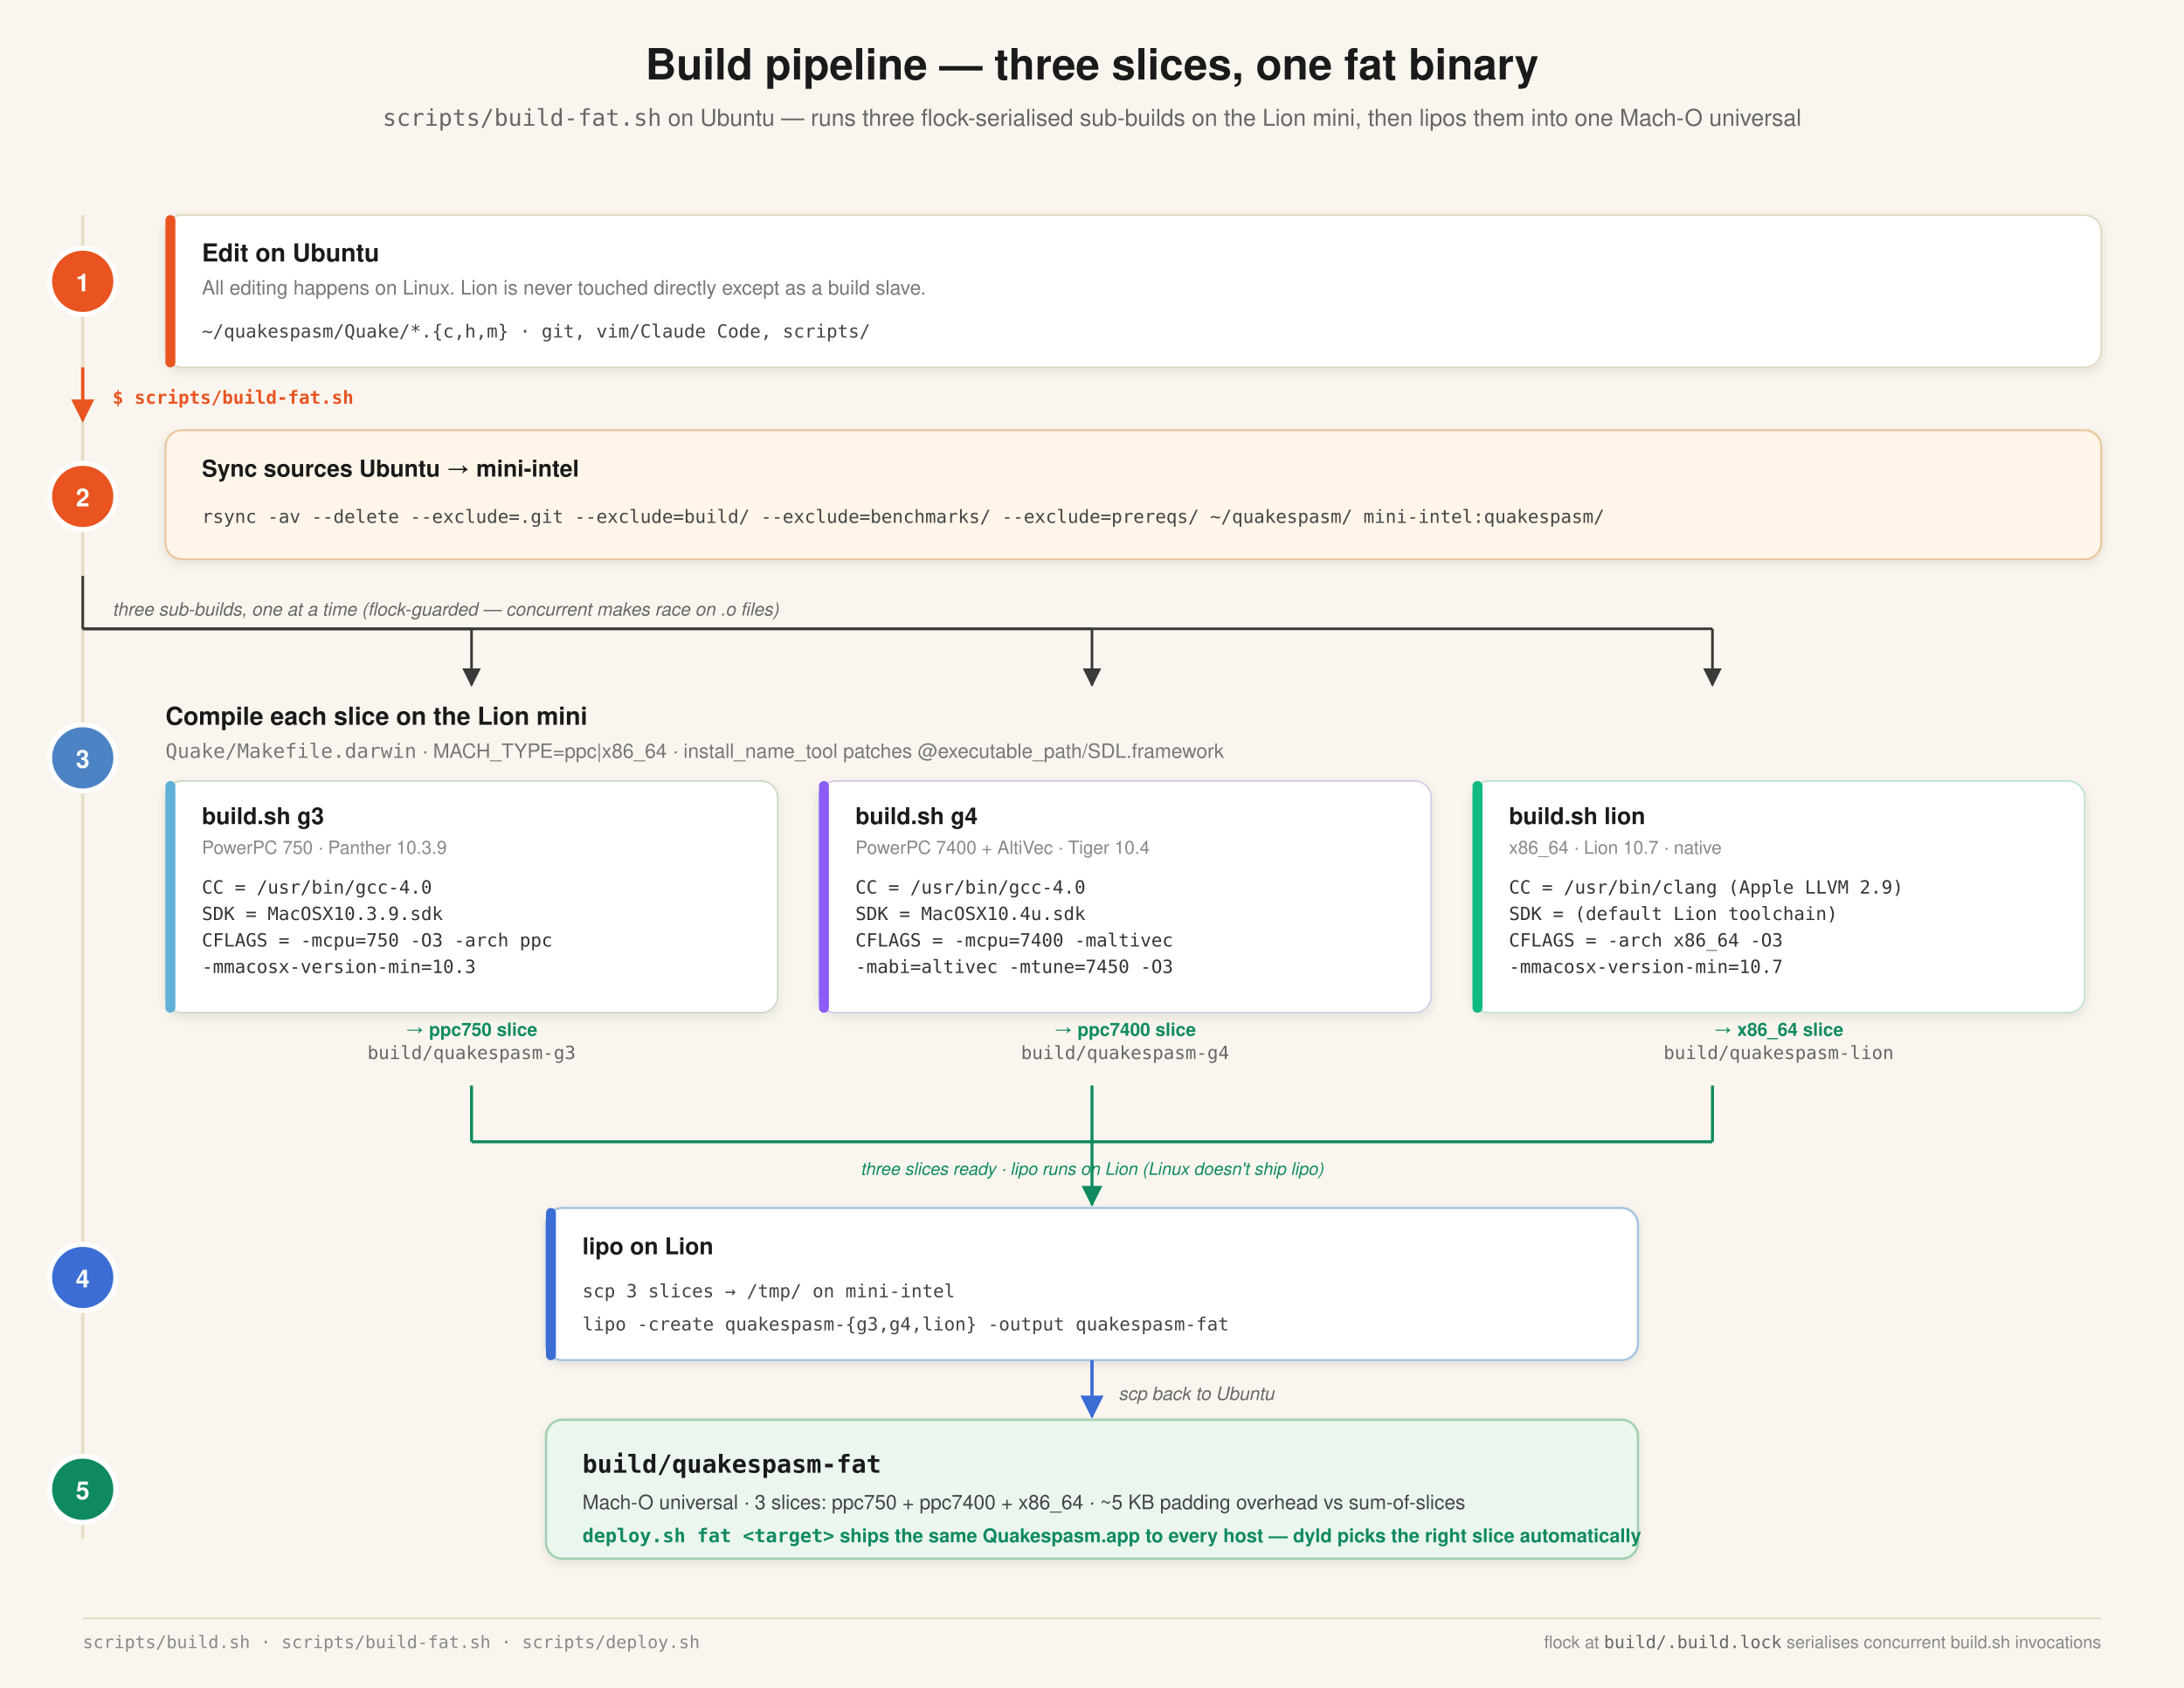
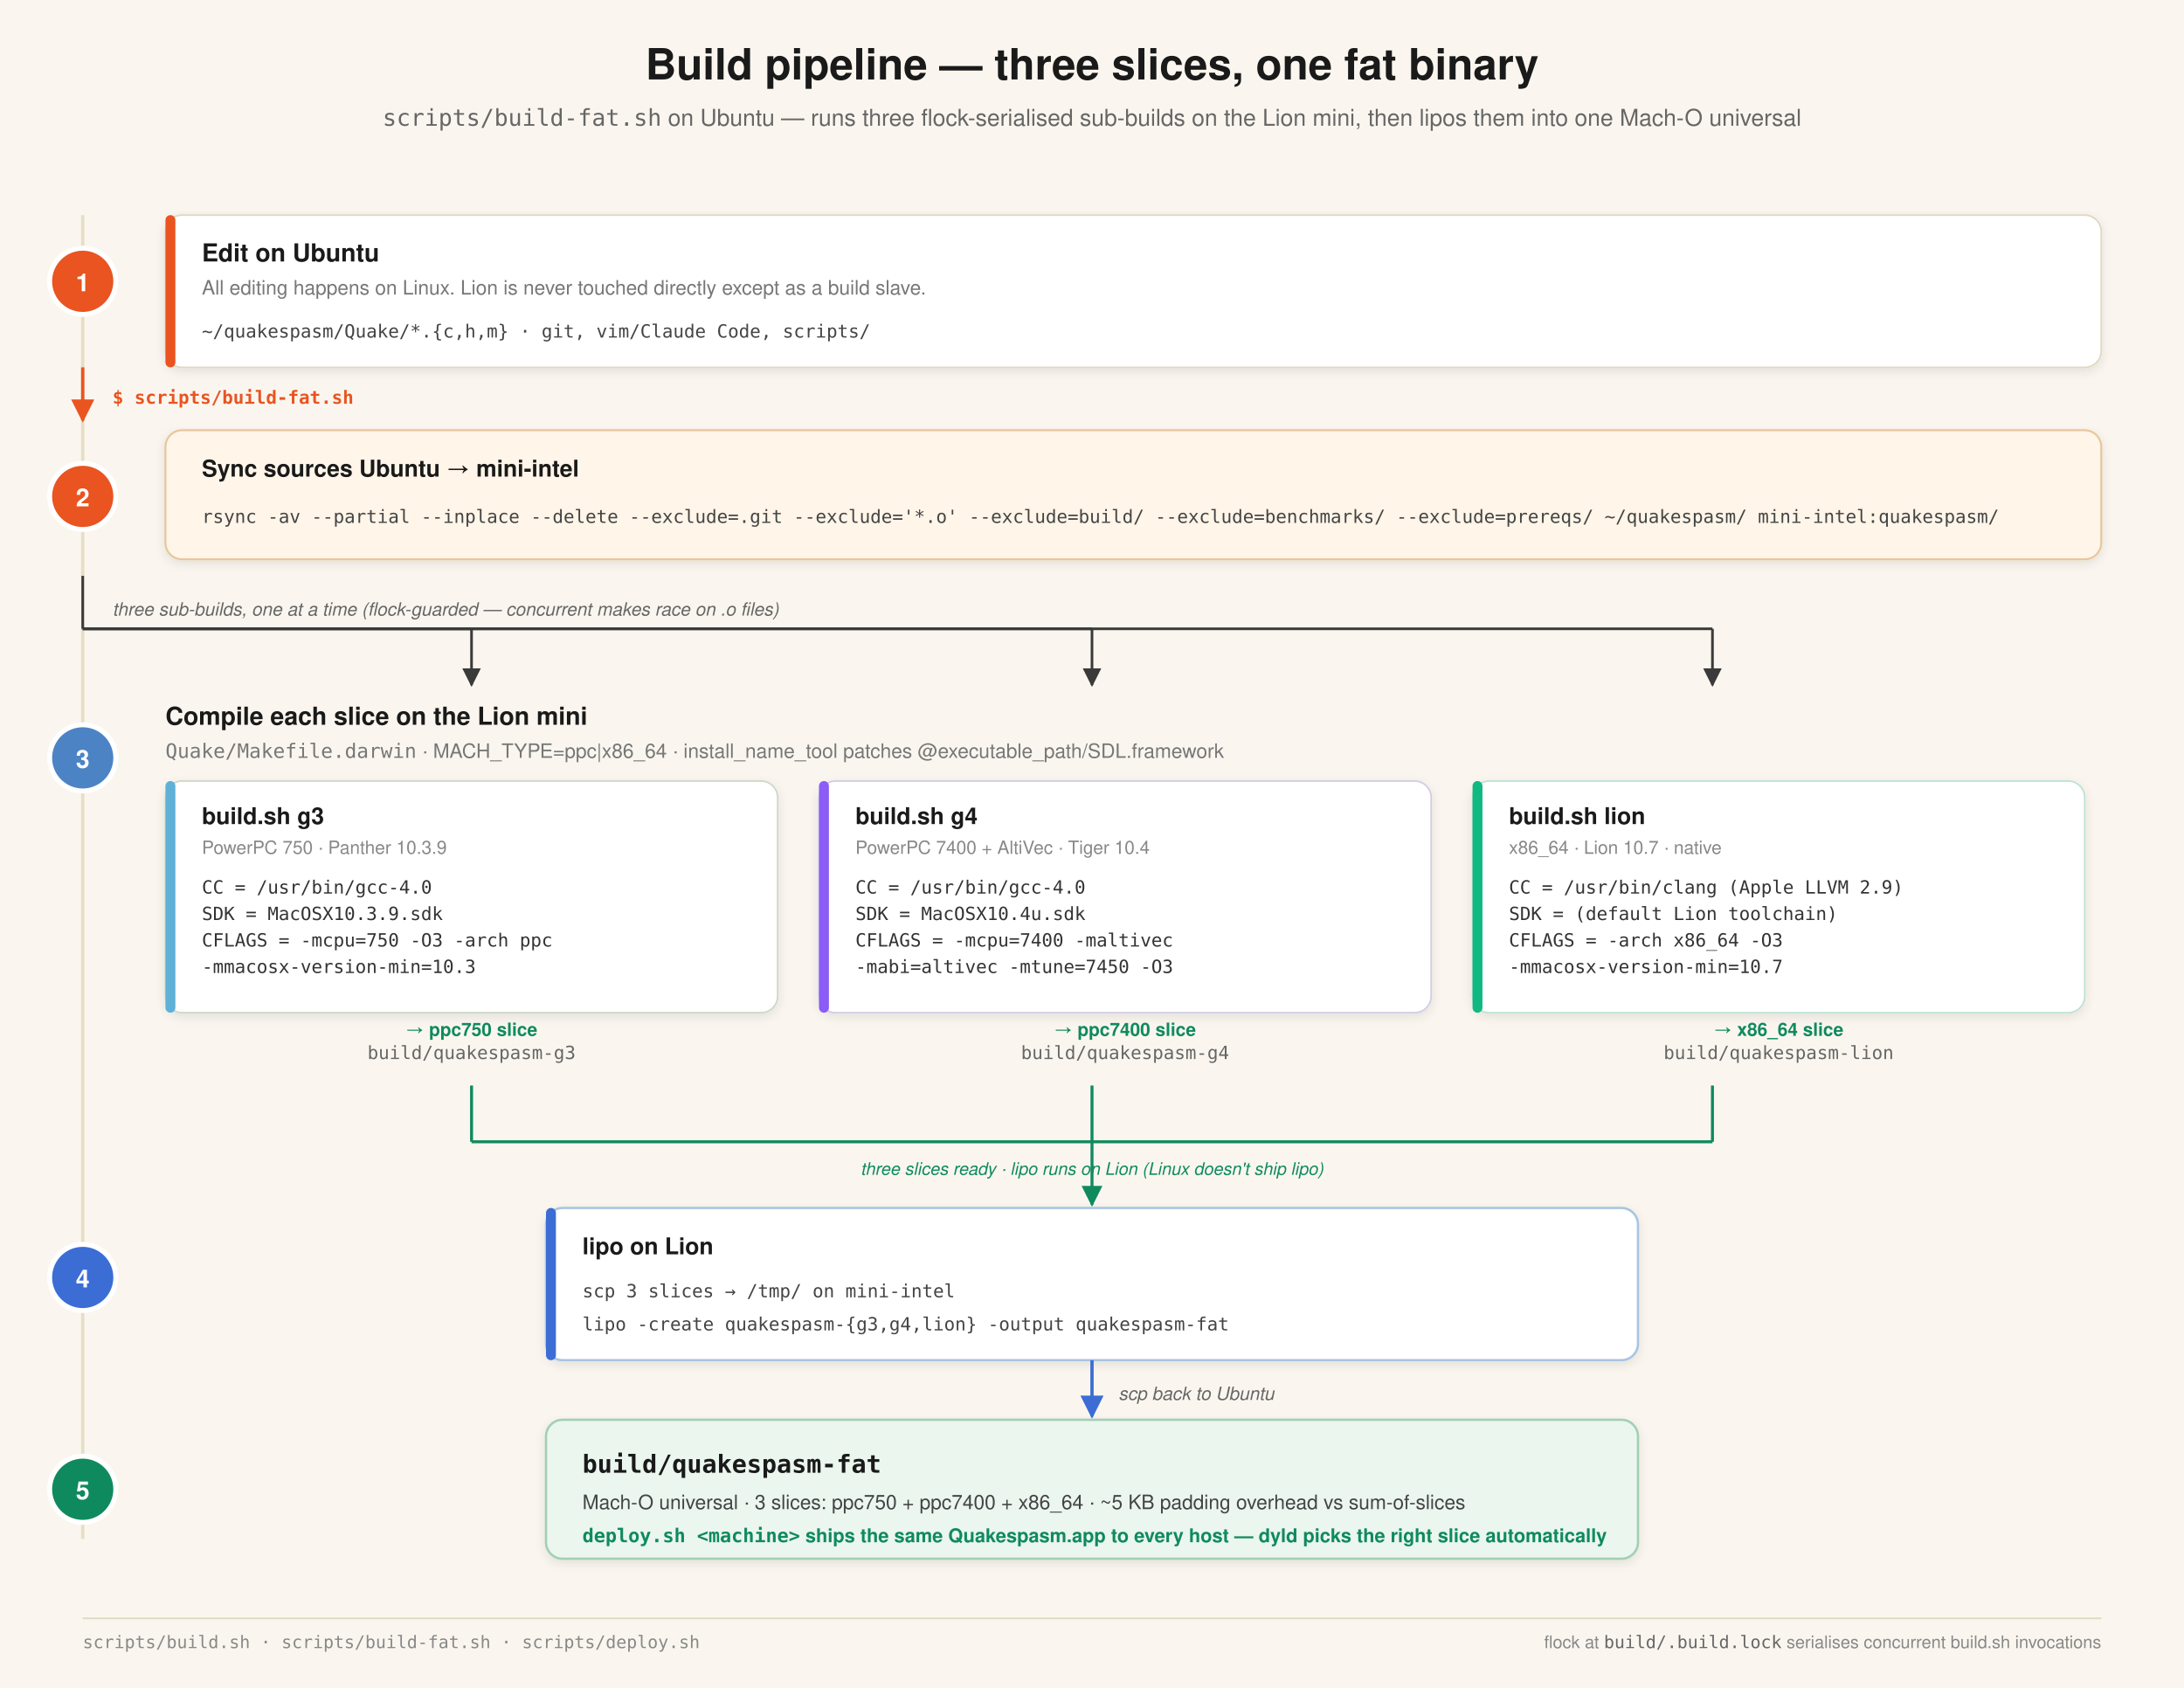
<svg xmlns="http://www.w3.org/2000/svg" viewBox="0 0 1320 1020" font-family="-apple-system, system-ui, 'Segoe UI', Helvetica, Arial, sans-serif">
  <defs>
    <marker id="bp-ar" viewBox="0 0 10 10" refX="9" refY="5" markerWidth="7" markerHeight="7" orient="auto-start-reverse">
      <path d="M 0 0 L 10 5 L 0 10 z" fill="#3a3a3a" />
    </marker>
    <marker id="bp-ar-orange" viewBox="0 0 10 10" refX="9" refY="5" markerWidth="7" markerHeight="7" orient="auto-start-reverse">
      <path d="M 0 0 L 10 5 L 0 10 z" fill="#e95420" />
    </marker>
    <marker id="bp-ar-green" viewBox="0 0 10 10" refX="9" refY="5" markerWidth="7" markerHeight="7" orient="auto-start-reverse">
      <path d="M 0 0 L 10 5 L 0 10 z" fill="#0f8a5f" />
    </marker>
    <marker id="bp-ar-blue" viewBox="0 0 10 10" refX="9" refY="5" markerWidth="7" markerHeight="7" orient="auto-start-reverse">
      <path d="M 0 0 L 10 5 L 0 10 z" fill="#3b6dd5" />
    </marker>
    <filter id="bp-shadow" x="-5%" y="-5%" width="110%" height="115%">
      <feDropShadow dx="0" dy="2" stdDeviation="3" flood-opacity="0.10" />
    </filter>
  </defs>
  <rect width="1320" height="1020" fill="#faf6ef" />
  <text x="660" y="48" text-anchor="middle" font-size="26" font-weight="700" fill="#1a1a1a">Build pipeline — three slices, one fat binary</text>
  <text x="660" y="76" text-anchor="middle" font-size="14" fill="#666">
    <tspan font-family="ui-monospace, Menlo, Consolas, monospace">scripts/build-fat.sh</tspan> on Ubuntu — runs three flock-serialised sub-builds on the Lion mini, then lipos them into one Mach-O universal</text>
  <g transform="translate(50, 130)">
    <line x1="0" y1="0" x2="0" y2="800" stroke="#e6dec5" stroke-width="2" />
  </g>
  <g transform="translate(0, 130)">
    <circle cx="50" cy="40" r="20" fill="#e95420" stroke="#fff" stroke-width="3" />
    <text x="50" y="46" text-anchor="middle" font-size="15" font-weight="700" fill="#ffffff">1</text>
    <g transform="translate(100, 0)">
      <rect x="0" y="0" width="1170" height="92" rx="10" fill="#ffffff" stroke="#e0d8c0" stroke-width="1" filter="url(#bp-shadow)" />
      <rect x="0" y="0" width="6" height="92" rx="3" fill="#e95420" />
      <text x="22" y="28" font-size="15" font-weight="700" fill="#1a1a1a">Edit on Ubuntu</text>
      <text x="22" y="48" font-size="12" fill="#777">All editing happens on Linux. Lion is never touched directly except as a build slave.</text>
      <g font-family="ui-monospace, Menlo, Consolas, monospace" font-size="11" fill="#444">
        <text x="22" y="74">~/quakespasm/Quake/*.{c,h,m}   ·   git, vim/Claude Code, scripts/</text>
      </g>
    </g>
  </g>
  <g stroke="#e95420" stroke-width="2" fill="none">
    <path d="M 50 222 L 50 254" marker-end="url(#bp-ar-orange)" />
  </g>
  <text x="68" y="244" font-family="ui-monospace, Menlo, Consolas, monospace" font-size="11" font-weight="700" fill="#e95420">$ scripts/build-fat.sh</text>
  <g transform="translate(0, 260)">
    <circle cx="50" cy="40" r="20" fill="#e95420" stroke="#fff" stroke-width="3" />
    <text x="50" y="46" text-anchor="middle" font-size="15" font-weight="700" fill="#ffffff">2</text>
    <g transform="translate(100, 0)">
      <rect x="0" y="0" width="1170" height="78" rx="10" fill="#fff5e9" stroke="#e7c79c" stroke-width="1.2" filter="url(#bp-shadow)" />
      <text x="22" y="28" font-size="14" font-weight="700" fill="#1a1a1a">Sync sources Ubuntu → mini-intel</text>
      <g font-family="ui-monospace, Menlo, Consolas, monospace" font-size="11" fill="#444">
-         <text x="22" y="56">rsync -av --delete --exclude=.git --exclude=build/ --exclude=benchmarks/ --exclude=prereqs/   ~/quakespasm/   mini-intel:quakespasm/</text>
+         <text x="22" y="56">rsync -av --partial --inplace --delete --exclude=.git --exclude='*.o' --exclude=build/ --exclude=benchmarks/ --exclude=prereqs/  ~/quakespasm/  mini-intel:quakespasm/</text>
      </g>
    </g>
  </g>
  <g stroke="#3a3a3a" stroke-width="1.6" fill="none">
    <path d="M 50 348 L 50 380" />
    <path d="M 50 380 L 285 380" />
    <path d="M 50 380 L 660 380" />
    <path d="M 50 380 L 1035 380" />
    <path d="M 285 380 L 285 414" marker-end="url(#bp-ar)" />
    <path d="M 660 380 L 660 414" marker-end="url(#bp-ar)" />
    <path d="M 1035 380 L 1035 414" marker-end="url(#bp-ar)" />
  </g>
  <text x="68" y="372" font-size="11" font-style="italic" fill="#666">three sub-builds, one at a time (flock-guarded — concurrent makes race on .o files)</text>
  <g transform="translate(0, 416)">
    <circle cx="50" cy="42" r="20" fill="#4c83c4" stroke="#fff" stroke-width="3" />
    <text x="50" y="48" text-anchor="middle" font-size="15" font-weight="700" fill="#ffffff">3</text>
    <text x="100" y="22" font-size="15" font-weight="700" fill="#1a1a1a">Compile each slice on the Lion mini</text>
    <text x="100" y="42" font-size="12" fill="#777">
      <tspan font-family="ui-monospace, Menlo, Consolas, monospace">Quake/Makefile.darwin</tspan> · MACH_TYPE=ppc|x86_64 · install_name_tool patches @executable_path/SDL.framework</text>
    <g transform="translate(100, 56)">
      <g transform="translate(0, 0)">
        <rect x="0" y="0" width="370" height="140" rx="10" fill="#ffffff" stroke="#cdd9c8" stroke-width="1" filter="url(#bp-shadow)" />
        <rect x="0" y="0" width="6" height="140" rx="3" fill="#5fb1d8" />
        <text x="22" y="26" font-size="14" font-weight="700" fill="#1a1a1a">build.sh g3</text>
        <text x="22" y="44" font-size="11" fill="#888">PowerPC 750 · Panther 10.3.9</text>
        <g font-family="ui-monospace, Menlo, Consolas, monospace" font-size="11" fill="#333">
          <text x="22" y="68">CC = /usr/bin/gcc-4.0</text>
          <text x="22" y="84">SDK = MacOSX10.3.9.sdk</text>
          <text x="22" y="100">CFLAGS = -mcpu=750 -O3 -arch ppc</text>
          <text x="22" y="116">         -mmacosx-version-min=10.3</text>
        </g>
      </g>
      <g transform="translate(395, 0)">
        <rect x="0" y="0" width="370" height="140" rx="10" fill="#ffffff" stroke="#d3cce4" stroke-width="1" filter="url(#bp-shadow)" />
        <rect x="0" y="0" width="6" height="140" rx="3" fill="#8b5cf6" />
        <text x="22" y="26" font-size="14" font-weight="700" fill="#1a1a1a">build.sh g4</text>
        <text x="22" y="44" font-size="11" fill="#888">PowerPC 7400 + AltiVec · Tiger 10.4</text>
        <g font-family="ui-monospace, Menlo, Consolas, monospace" font-size="11" fill="#333">
          <text x="22" y="68">CC = /usr/bin/gcc-4.0</text>
          <text x="22" y="84">SDK = MacOSX10.4u.sdk</text>
          <text x="22" y="100">CFLAGS = -mcpu=7400 -maltivec</text>
          <text x="22" y="116">         -mabi=altivec -mtune=7450 -O3</text>
        </g>
      </g>
      <g transform="translate(790, 0)">
        <rect x="0" y="0" width="370" height="140" rx="10" fill="#ffffff" stroke="#bfe2d4" stroke-width="1" filter="url(#bp-shadow)" />
        <rect x="0" y="0" width="6" height="140" rx="3" fill="#10b981" />
        <text x="22" y="26" font-size="14" font-weight="700" fill="#1a1a1a">build.sh lion</text>
        <text x="22" y="44" font-size="11" fill="#888">x86_64 · Lion 10.7 · native</text>
        <g font-family="ui-monospace, Menlo, Consolas, monospace" font-size="11" fill="#333">
          <text x="22" y="68">CC = /usr/bin/clang  (Apple LLVM 2.9)</text>
          <text x="22" y="84">SDK = (default Lion toolchain)</text>
          <text x="22" y="100">CFLAGS = -arch x86_64 -O3</text>
          <text x="22" y="116">         -mmacosx-version-min=10.7</text>
        </g>
      </g>
    </g>
    <g transform="translate(100, 210)" font-size="11" font-weight="700" fill="#0f8a5f">
      <text x="185" y="0" text-anchor="middle">→ ppc750 slice</text>
      <text x="185" y="14" text-anchor="middle" font-weight="500" font-family="ui-monospace, Menlo, Consolas, monospace" fill="#666">build/quakespasm-g3</text>
      <text x="580" y="0" text-anchor="middle">→ ppc7400 slice</text>
      <text x="580" y="14" text-anchor="middle" font-weight="500" font-family="ui-monospace, Menlo, Consolas, monospace" fill="#666">build/quakespasm-g4</text>
      <text x="975" y="0" text-anchor="middle">→ x86_64 slice</text>
      <text x="975" y="14" text-anchor="middle" font-weight="500" font-family="ui-monospace, Menlo, Consolas, monospace" fill="#666">build/quakespasm-lion</text>
    </g>
  </g>
  <g stroke="#0f8a5f" stroke-width="1.8" fill="none">
    <path d="M 285 656 L 285 690" />
    <path d="M 660 656 L 660 690" />
    <path d="M 1035 656 L 1035 690" />
    <path d="M 285 690 L 1035 690" />
    <path d="M 660 690 L 660 728" marker-end="url(#bp-ar-green)" />
  </g>
  <text x="660" y="710" text-anchor="middle" font-size="10.5" font-style="italic" fill="#0f8a5f">three slices ready · lipo runs on Lion (Linux doesn't ship lipo)</text>
  <g transform="translate(0, 730)">
    <circle cx="50" cy="42" r="20" fill="#3b6dd5" stroke="#fff" stroke-width="3" />
    <text x="50" y="48" text-anchor="middle" font-size="15" font-weight="700" fill="#ffffff">4</text>
    <g transform="translate(330, 0)">
      <rect x="0" y="0" width="660" height="92" rx="10" fill="#ffffff" stroke="#a8c5e2" stroke-width="1.4" filter="url(#bp-shadow)" />
      <rect x="0" y="0" width="6" height="92" rx="3" fill="#3b6dd5" />
      <text x="22" y="28" font-size="14" font-weight="700" fill="#1a1a1a">lipo on Lion</text>
      <g font-family="ui-monospace, Menlo, Consolas, monospace" font-size="11" fill="#444">
        <text x="22" y="54">scp 3 slices → /tmp/ on mini-intel</text>
        <text x="22" y="74">lipo -create  quakespasm-{g3,g4,lion}  -output  quakespasm-fat</text>
      </g>
    </g>
  </g>
  <g stroke="#3b6dd5" stroke-width="2" fill="none">
    <path d="M 660 822 L 660 856" marker-end="url(#bp-ar-blue)" />
  </g>
  <text x="676" y="846" font-size="11" font-style="italic" fill="#666">scp back to Ubuntu</text>
  <g transform="translate(0, 858)">
    <circle cx="50" cy="42" r="20" fill="#0f8a5f" stroke="#fff" stroke-width="3" />
    <text x="50" y="48" text-anchor="middle" font-size="15" font-weight="700" fill="#ffffff">5</text>
    <g transform="translate(330, 0)">
      <rect x="0" y="0" width="660" height="84" rx="10" fill="#eaf6ee" stroke="#a3cfb3" stroke-width="1.4" filter="url(#bp-shadow)" />
      <text x="22" y="32" font-family="ui-monospace, Menlo, Consolas, monospace" font-size="15" font-weight="700" fill="#1a1a1a">build/quakespasm-fat</text>
      <text x="22" y="54" font-size="12" fill="#444">Mach-O universal · 3 slices: ppc750 + ppc7400 + x86_64 · ~5 KB padding overhead vs sum-of-slices</text>
      <text x="22" y="74" font-size="11.5" fill="#0f8a5f" font-weight="600">
-         <tspan font-family="ui-monospace, Menlo, Consolas, monospace">deploy.sh fat &lt;target&gt;</tspan> ships the same Quakespasm.app to every host — dyld picks the right slice automatically</text>
+         <tspan font-family="ui-monospace, Menlo, Consolas, monospace">deploy.sh &lt;machine&gt;</tspan> ships the same Quakespasm.app to every host — dyld picks the right slice automatically</text>
    </g>
  </g>
  <g transform="translate(50, 990)">
    <line x1="0" y1="-12" x2="1220" y2="-12" stroke="#e0d8c0" stroke-width="1" />
    <text x="0" y="6" font-family="ui-monospace, Menlo, Consolas, monospace" font-size="10.5" fill="#888">scripts/build.sh · scripts/build-fat.sh · scripts/deploy.sh</text>
    <text x="1220" y="6" text-anchor="end" font-size="10.5" fill="#888">flock at <tspan font-family="ui-monospace, Menlo, Consolas, monospace" fill="#666">build/.build.lock</tspan> serialises concurrent build.sh invocations</text>
  </g>
</svg>
